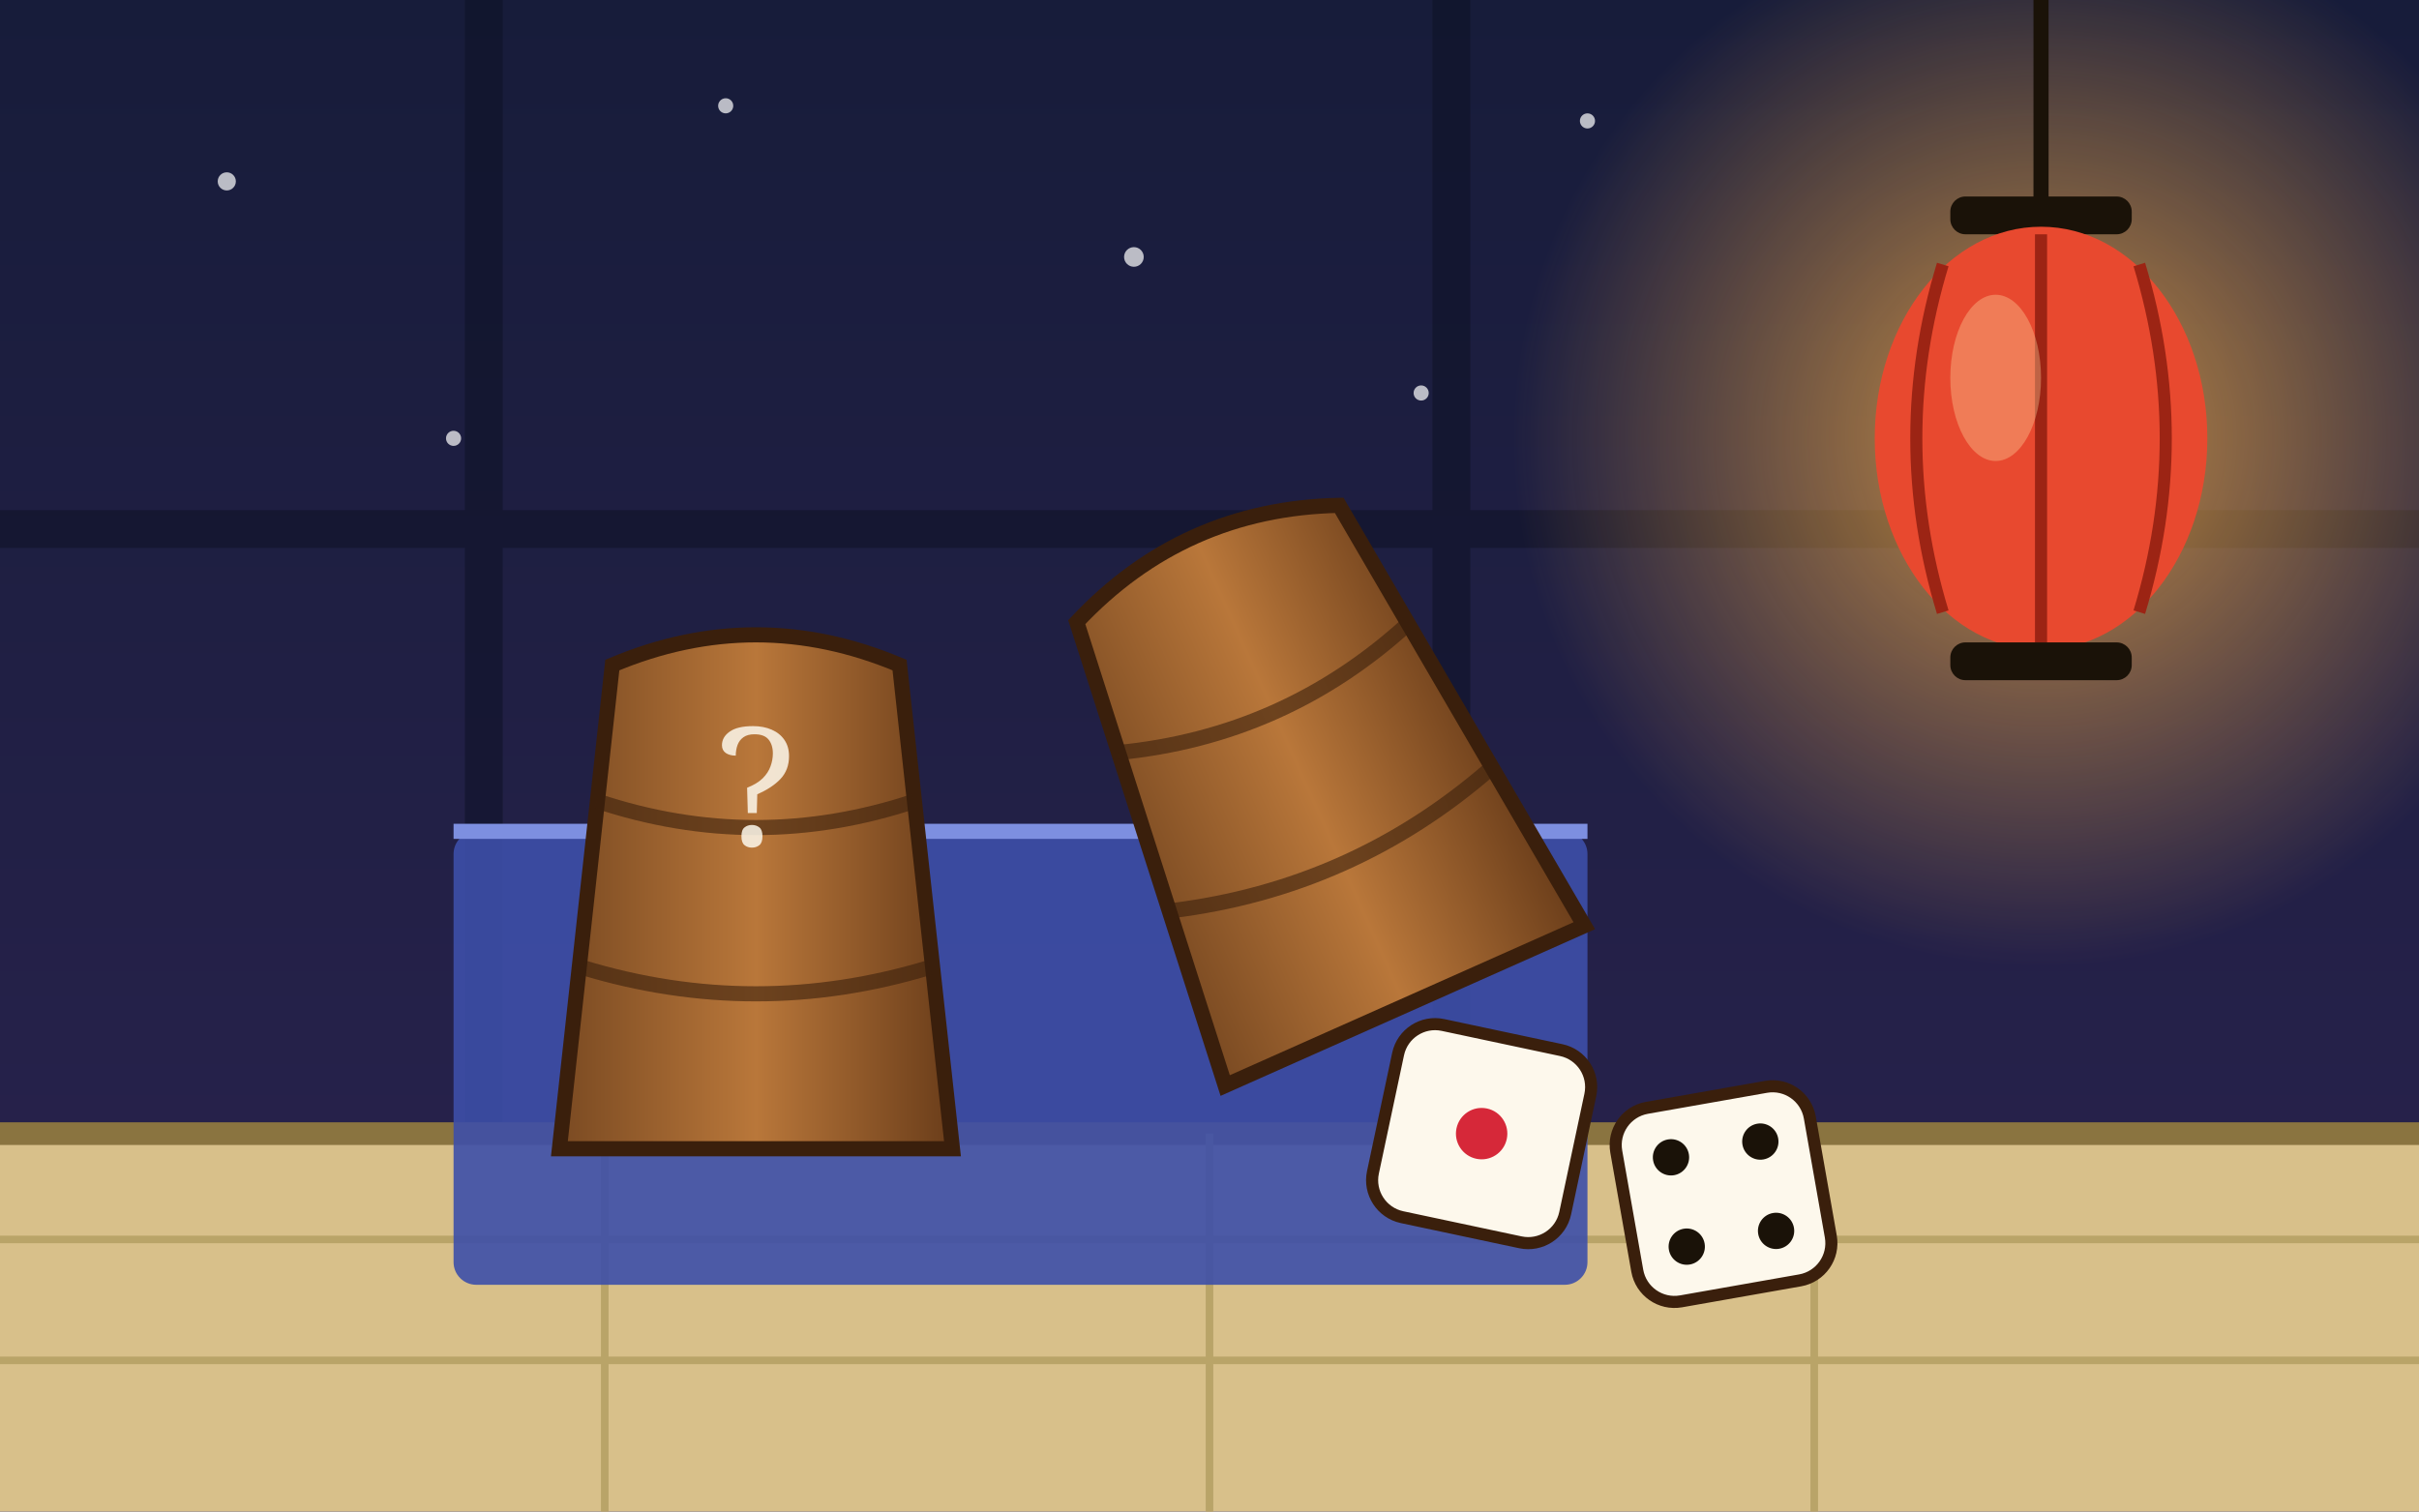
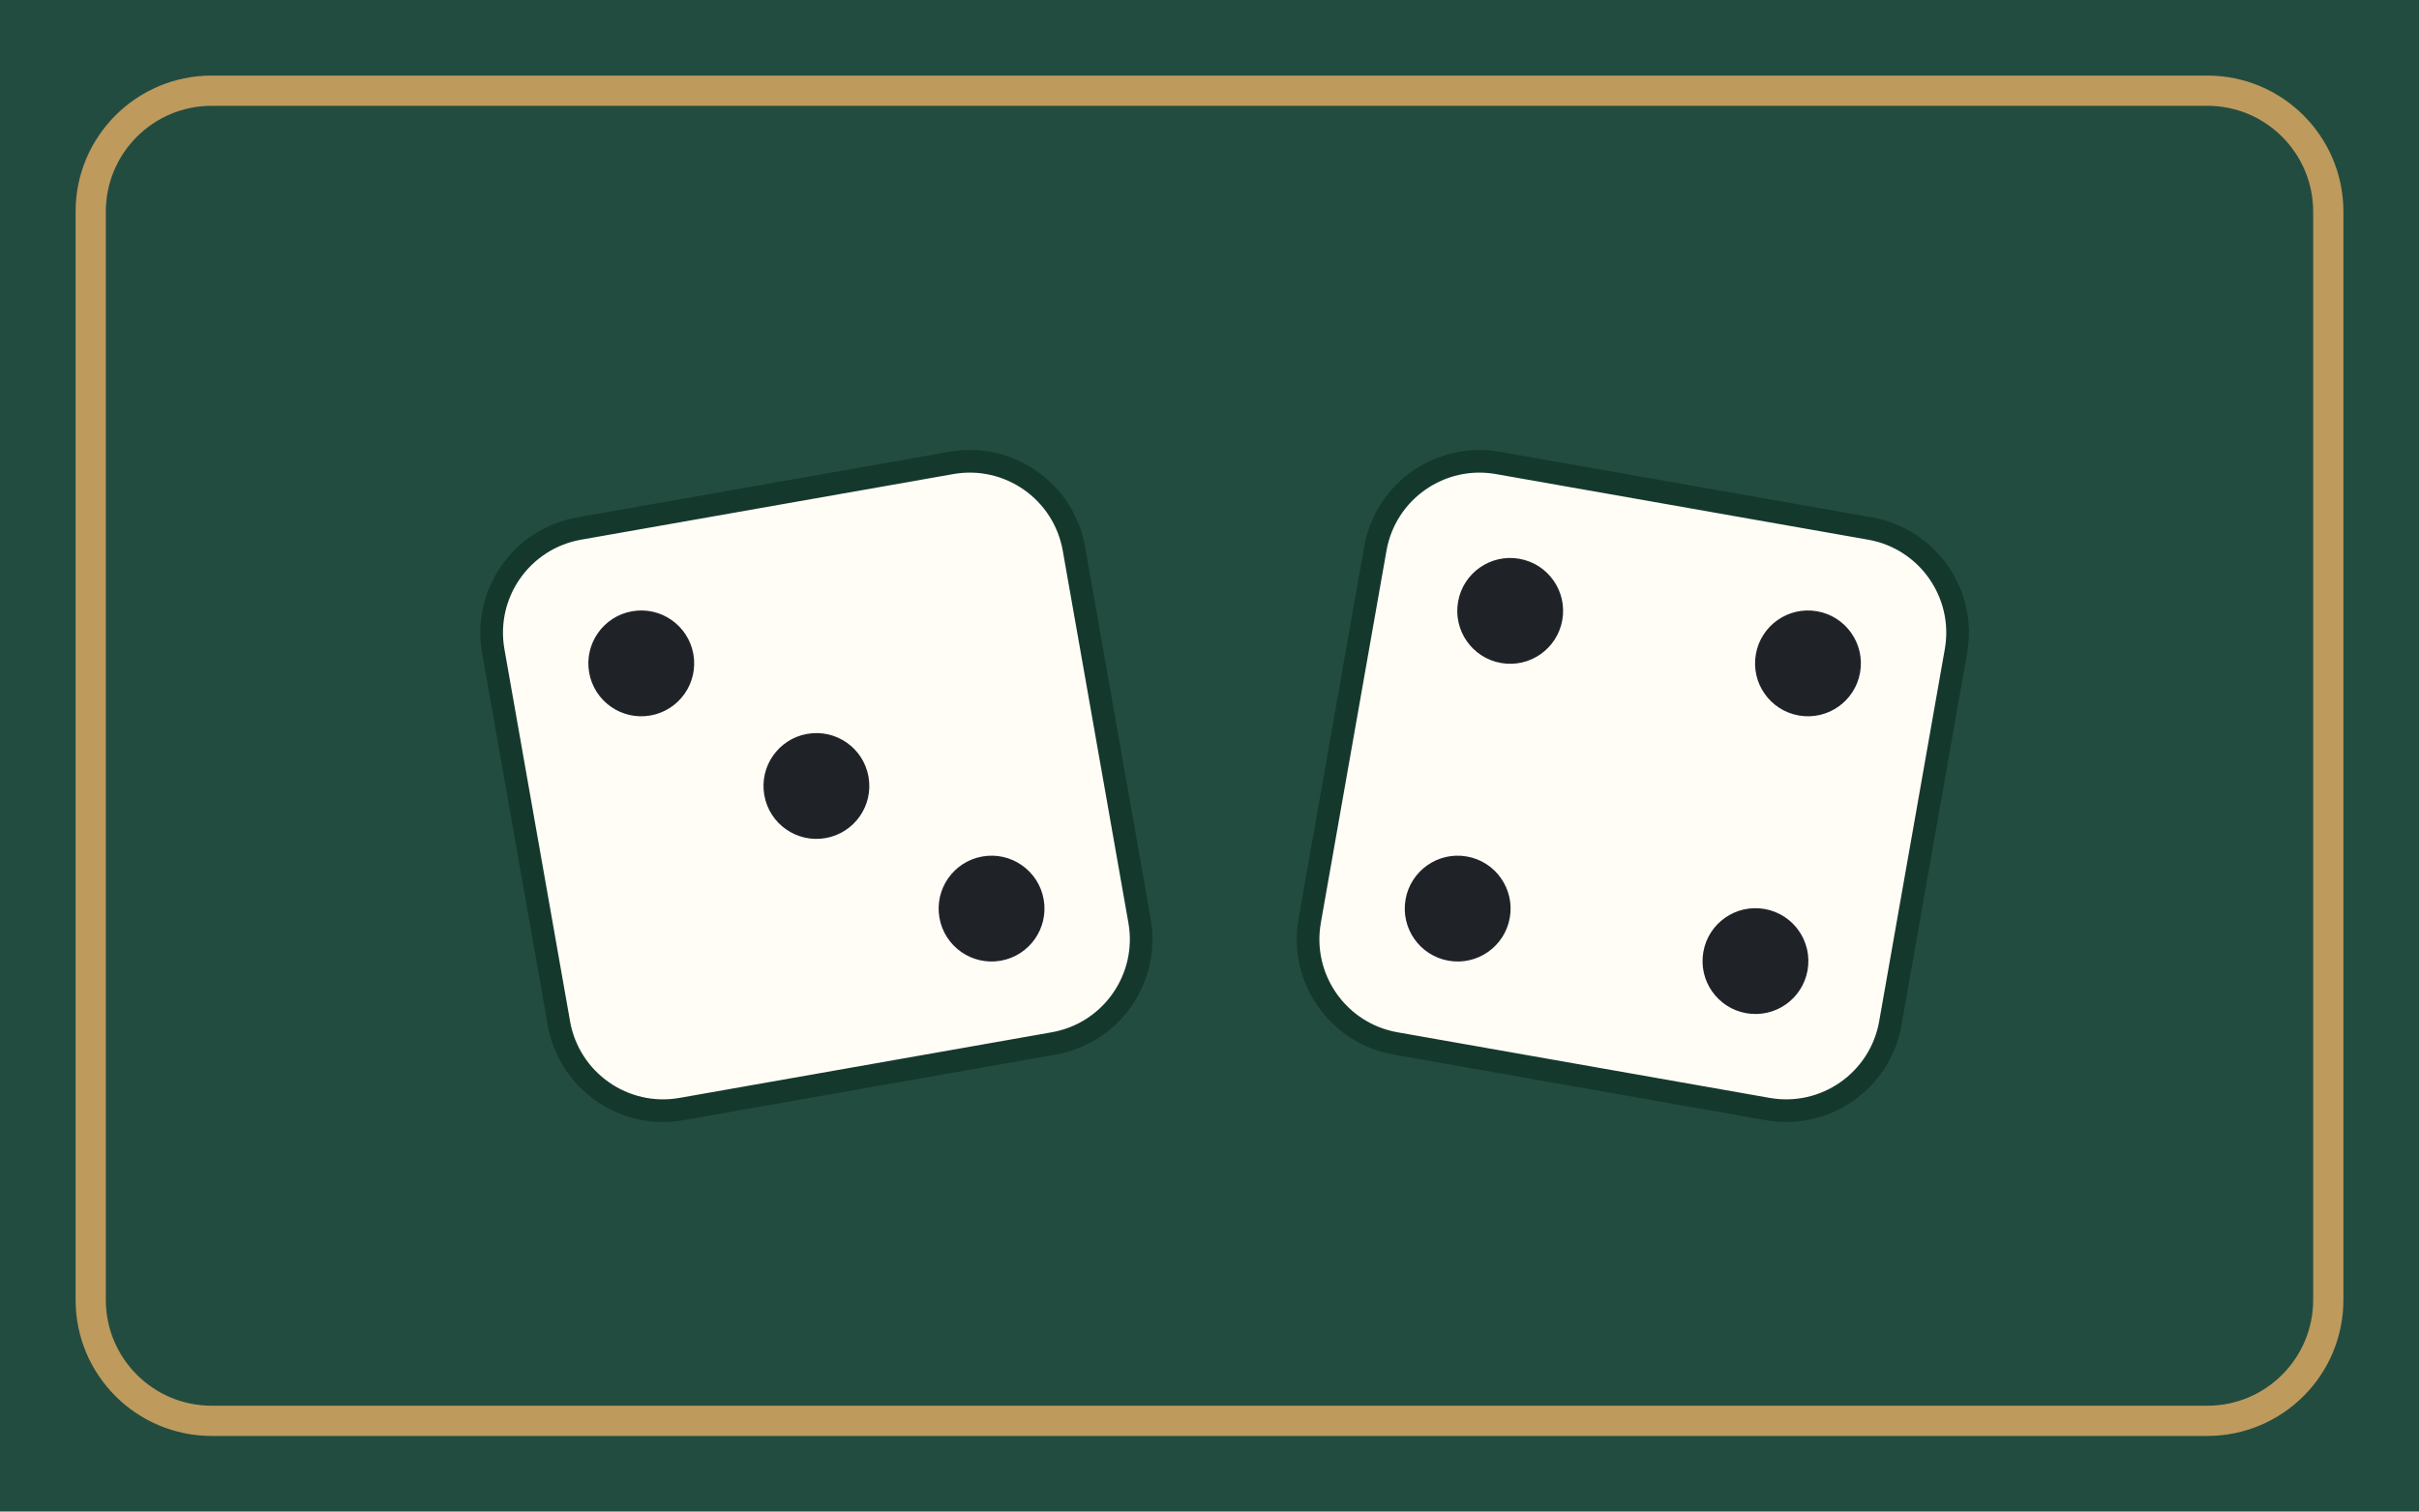
<svg xmlns="http://www.w3.org/2000/svg" viewBox="0 0 320 200">
-   <defs>
-     <linearGradient id="a" x1="0" y1="0" x2="0" y2="1">
-       <stop offset="0" stop-color="#171c3a" />
-       <stop offset="1" stop-color="#2b2350" />
-     </linearGradient>
-     <radialGradient id="g">
-       <stop offset="0" stop-color="#ffb347" stop-opacity=".75" />
-       <stop offset="1" stop-color="#ffb347" stop-opacity="0" />
-     </radialGradient>
-     <linearGradient id="c" x1="0" y1="0" x2="1" y2="0">
-       <stop offset="0" stop-color="#7a4a22" />
-       <stop offset=".5" stop-color="#b9773a" />
-       <stop offset="1" stop-color="#6a3d1a" />
-     </linearGradient>
-     <g id="k">
-       <path d="M-26 34L-19-30Q0-38 19-30L26 34Z" fill="url(#c)" stroke="#3a1f0c" stroke-width="2" />
-       <path d="M-21-12Q0-5 21-12M-23 10Q0 17 23 10" fill="none" stroke="#3a1f0c" stroke-width="2" opacity=".6" />
-     </g>
-   </defs>
-   <rect width="320" height="200" fill="url(#a)" />
-   <g fill="#fff" opacity=".7">
-     <circle cx="30" cy="24" r="1.2" />
-     <circle cx="96" cy="14" r="1" />
-     <circle cx="150" cy="34" r="1.3" />
-     <circle cx="210" cy="16" r="1" />
-     <circle cx="188" cy="52" r="1" />
-     <circle cx="60" cy="58" r="1" />
+   <rect width="320" height="200" fill="#234c40" />
+   <rect x="12" y="12" width="296" height="176" rx="16" fill="none" stroke="#be9a5d" stroke-width="4" />
+   <g fill="#fffdf6" stroke="#15382d" stroke-width="3">
+     <rect x="69" y="65" width="78" height="78" rx="14" transform="rotate(-10 108 104)" />
+     <rect x="177" y="65" width="78" height="78" rx="14" transform="rotate(10 216 104)" />
  </g>
-   <g stroke="#0d1024" stroke-width="5" opacity=".55">
-     <path d="M0 70H320M64 0V150M192 0V150" />
+   <g fill="#1f2328" transform="rotate(-10 108 104)">
+     <circle cx="88" cy="84" r="7" />
+     <circle cx="108" cy="104" r="7" />
+     <circle cx="128" cy="124" r="7" />
  </g>
-   <circle cx="270" cy="58" r="70" fill="url(#g)" />
-   <path d="M270 0V28" stroke="#1a1208" stroke-width="2" />
-   <rect x="258" y="26" width="24" height="5" rx="2" fill="#1a1208" />
-   <ellipse cx="270" cy="58" rx="22" ry="28" fill="#e8492f" />
-   <path d="M270 31V85M257 35Q250 58 257 81M283 35Q290 58 283 81" stroke="#9c2414" stroke-width="1.6" fill="none" />
-   <ellipse cx="264" cy="50" rx="6" ry="11" fill="#ffd9a0" opacity=".35" />
-   <rect x="258" y="85" width="24" height="5" rx="2" fill="#1a1208" />
-   <rect y="150" width="320" height="50" fill="#d8c08a" />
-   <path d="M0 150H320" stroke="#8a7440" stroke-width="3" />
-   <g stroke="#b9a468" stroke-width="1">
-     <path d="M0 164H320M0 180H320M80 150V200M160 150V200M240 150V200" />
+   <g fill="#1f2328" transform="rotate(10 216 104)">
+     <circle cx="196" cy="84" r="7" />
+     <circle cx="236" cy="84" r="7" />
+     <circle cx="196" cy="124" r="7" />
+     <circle cx="236" cy="124" r="7" />
  </g>
-   <rect x="60" y="110" width="150" height="60" rx="3" fill="#3d4fa8" opacity=".9" />
-   <path d="M60 110H210" stroke="#7d8fe0" stroke-width="2" />
-   <use href="#k" x="100" y="118" />
-   <g transform="translate(172 102) rotate(-24)">
-     <use href="#k" />
-   </g>
-   <g transform="translate(196 150) rotate(12)">
-     <rect x="-13" y="-13" width="26" height="26" rx="5" fill="#fdf8ec" stroke="#3a1f0c" stroke-width="1.6" />
-     <circle r="3.4" fill="#d62839" />
-   </g>
-   <g transform="translate(228 158) rotate(-10)">
-     <rect x="-13" y="-13" width="26" height="26" rx="5" fill="#fdf8ec" stroke="#3a1f0c" stroke-width="1.6" />
-     <g fill="#1a1208">
-       <circle cx="-6" cy="-6" r="2.4" />
-       <circle cx="6" cy="6" r="2.4" />
-       <circle cx="6" cy="-6" r="2.4" />
-       <circle cx="-6" cy="6" r="2.4" />
-     </g>
-   </g>
-   <text x="100" y="112" font-size="22" text-anchor="middle" fill="#fdf8ec" opacity=".85" font-family="serif">?</text>
</svg>
